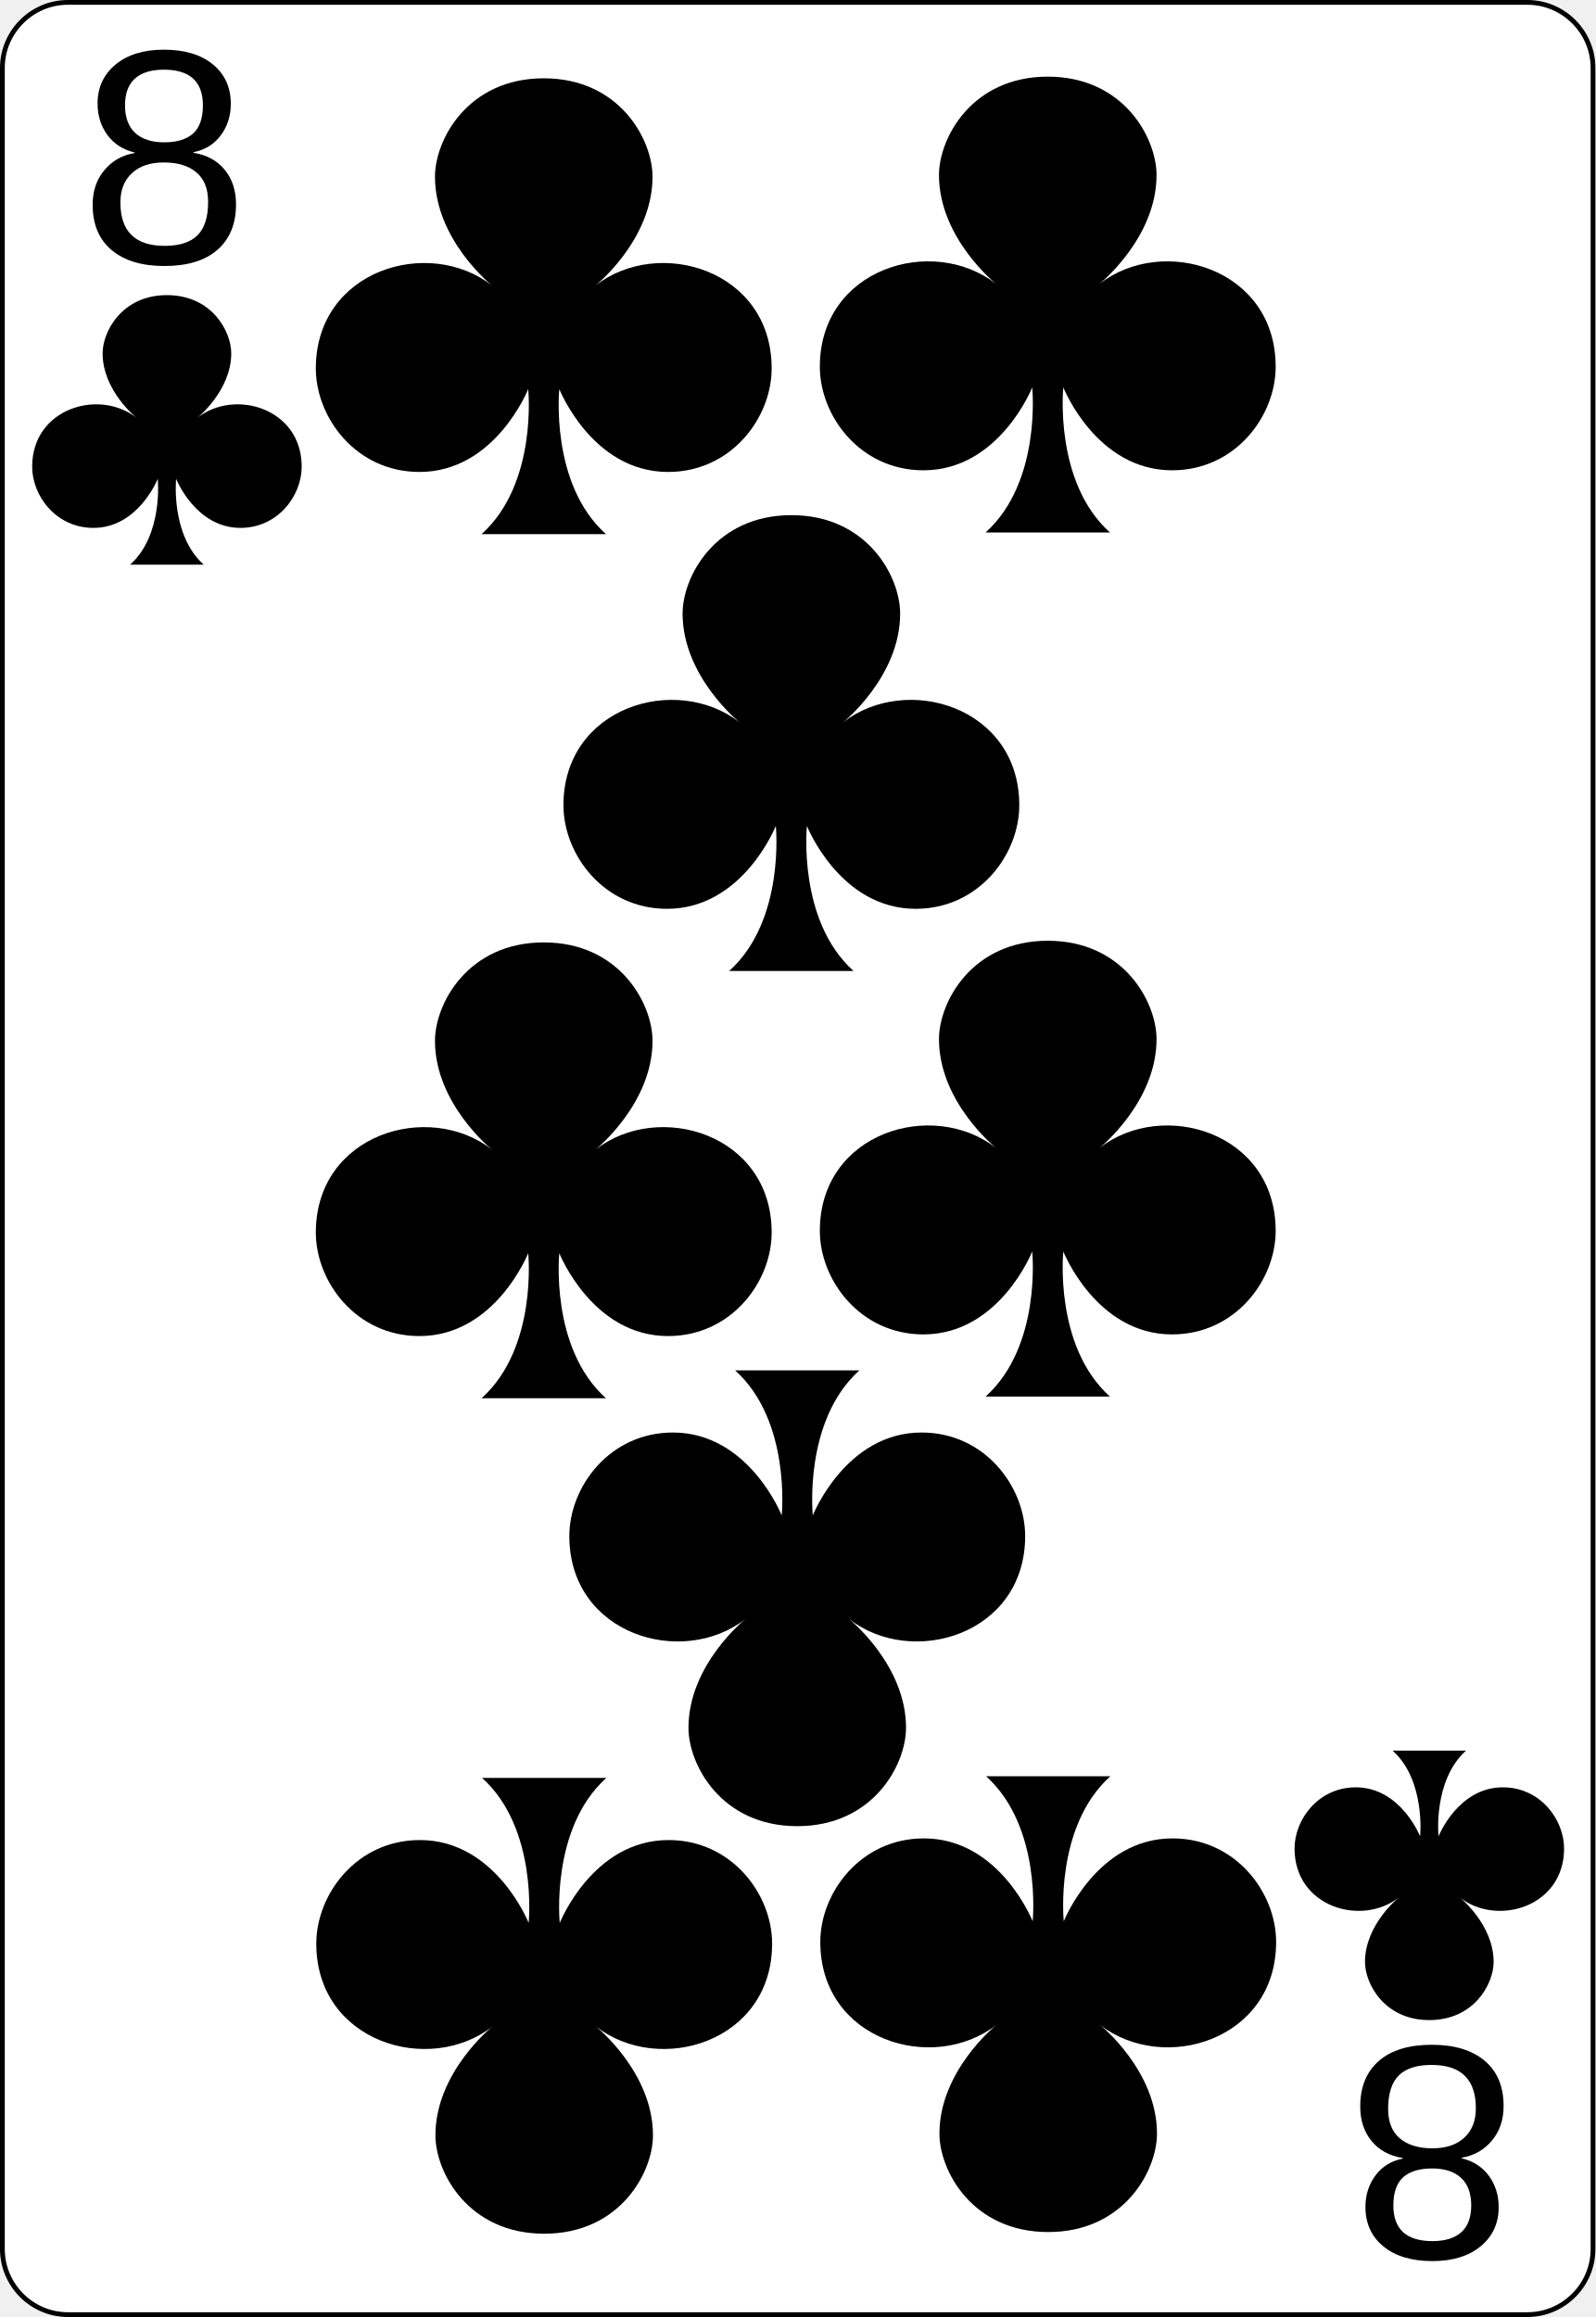
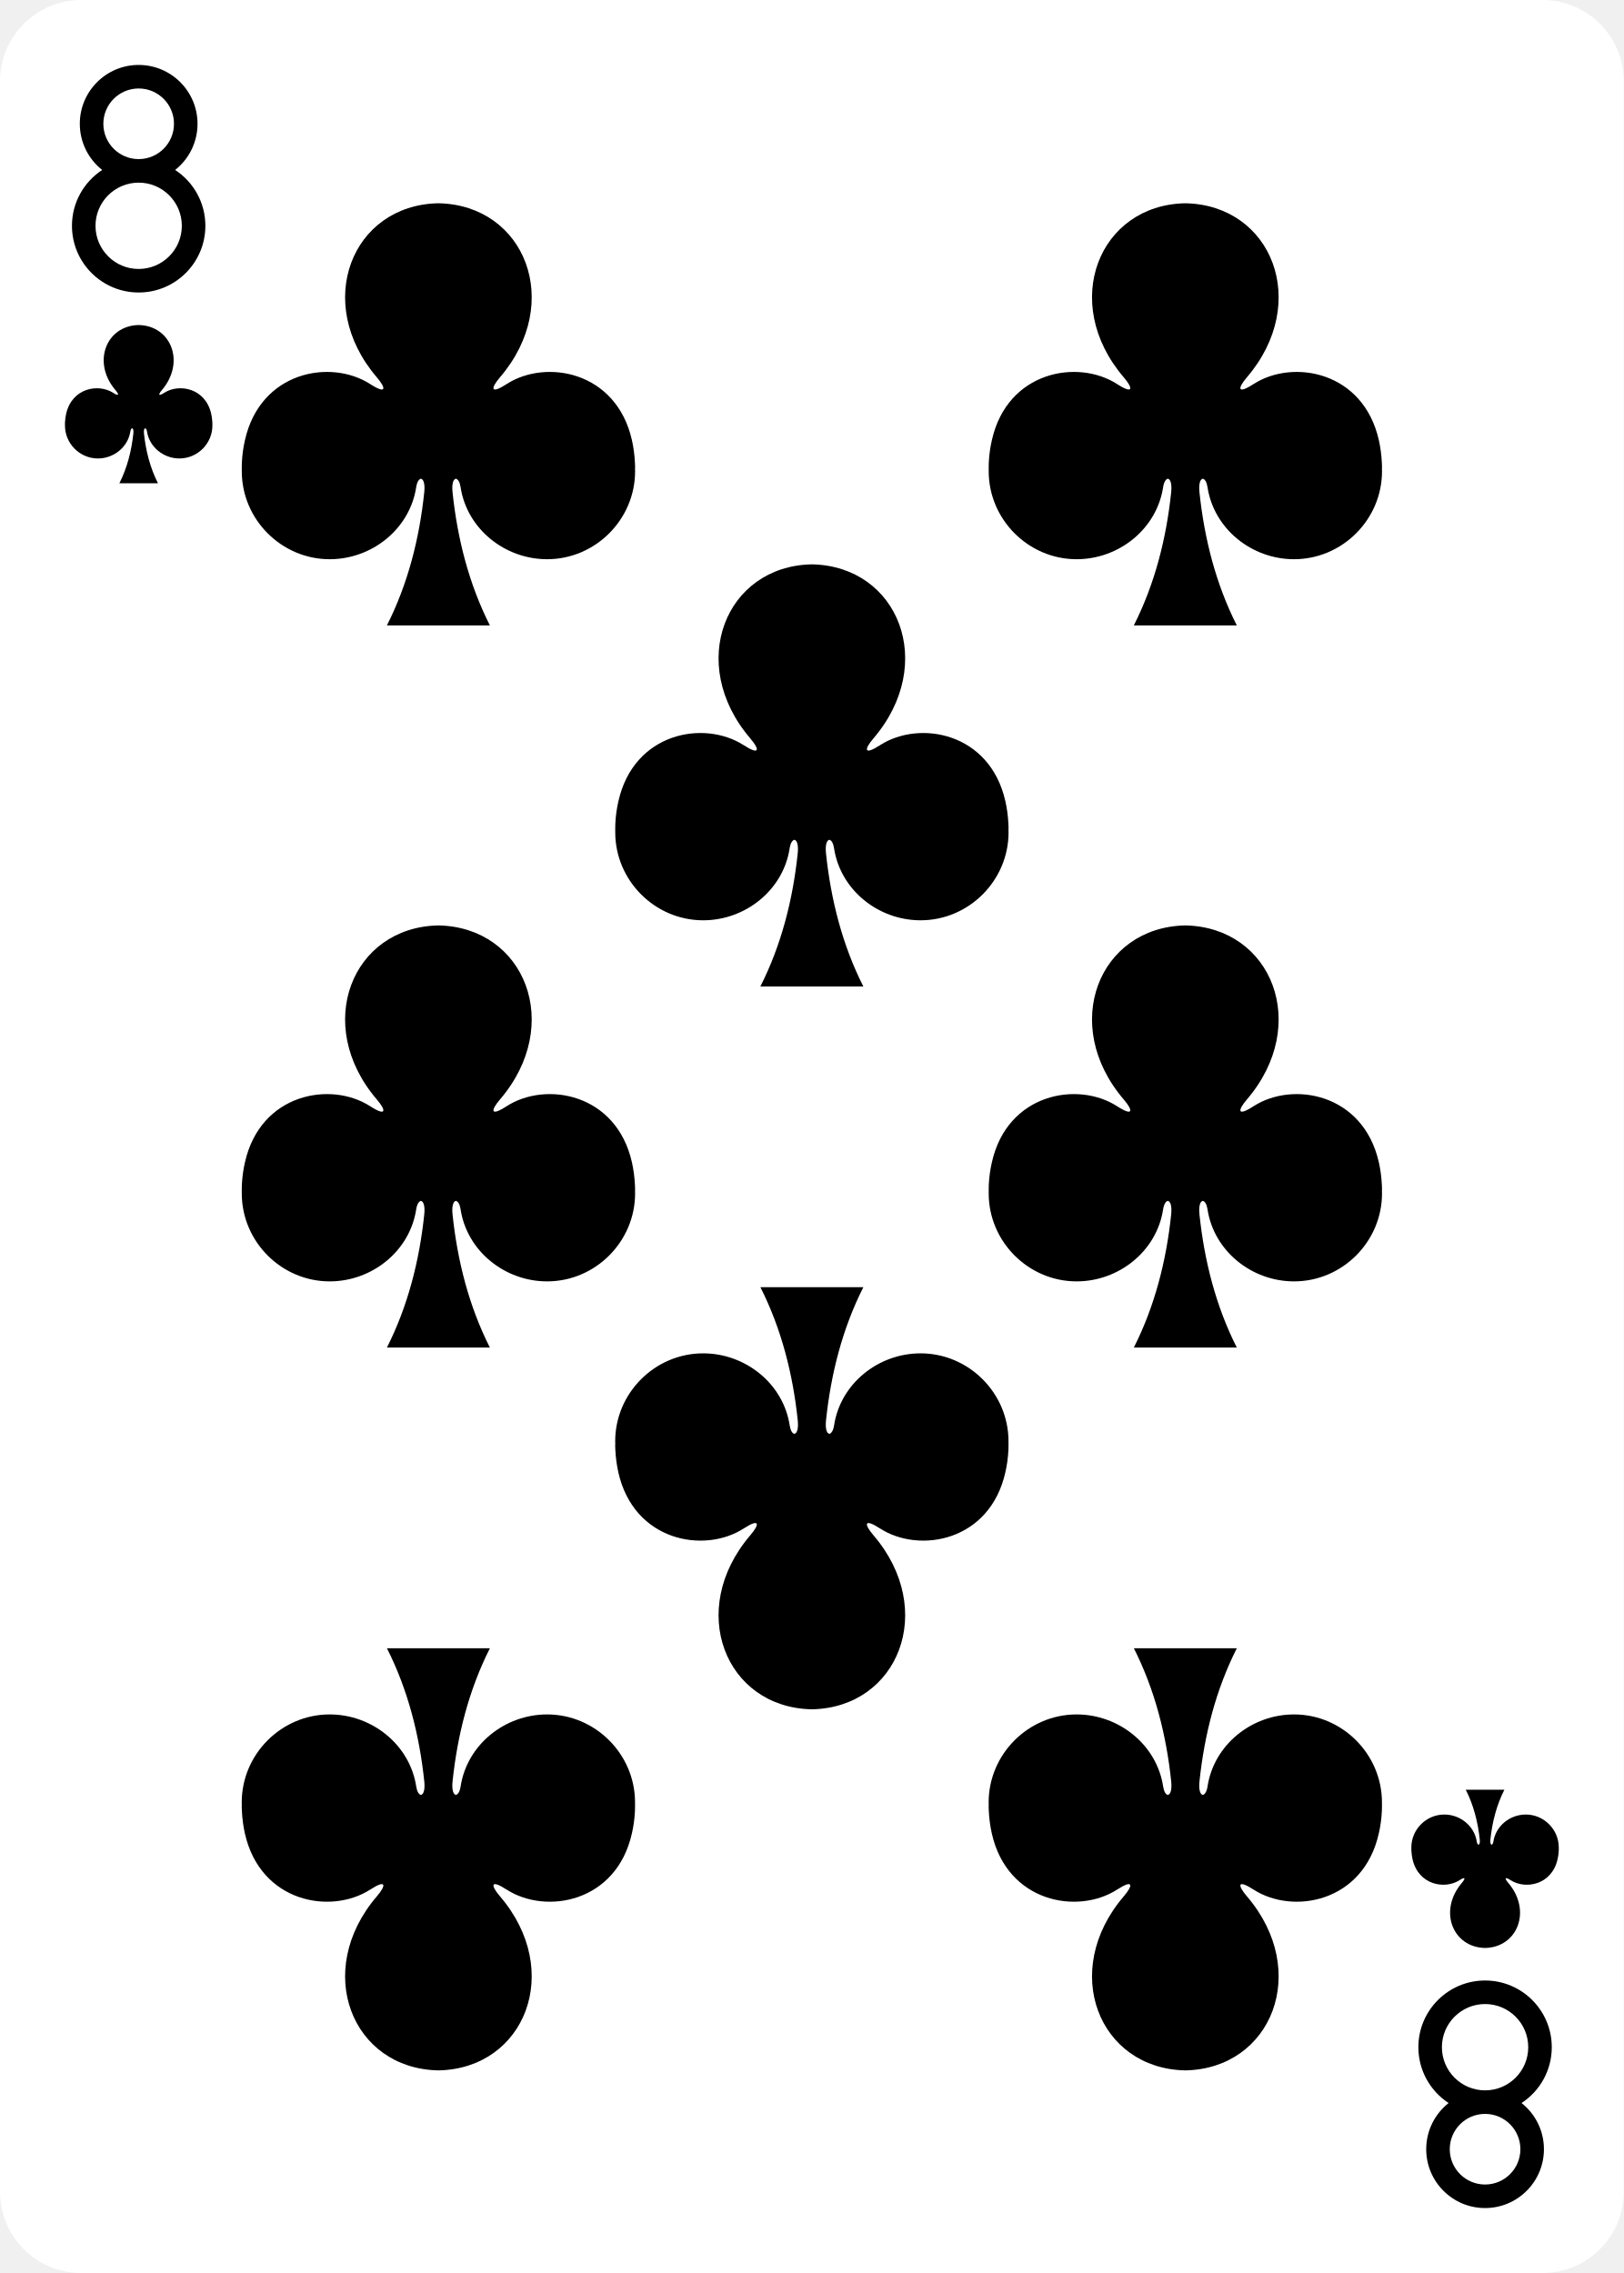
- <svg xmlns="http://www.w3.org/2000/svg" xmlns:xlink="http://www.w3.org/1999/xlink" width="167.087pt" height="242.667pt" viewBox="0 0 167.087 242.667" xml:space="preserve" id="svg2" version="1.1">
-   <defs id="defs41">
-     <radialGradient xlink:href="#linearGradient2984" id="radialGradient3760" cx="48.231" cy="18.138" fx="48.231" fy="18.138" r="9.5" gradientUnits="userSpaceOnUse" gradientTransform="matrix(-1.560526,0.01828294,-0.02684055,-2.290953,123.9838,58.80911)" />
-     <linearGradient id="linearGradient2984">
-       <stop style="stop-color:#000000;stop-opacity:1;" offset="0" id="stop2986" />
-       <stop style="stop-color:#000000;stop-opacity:0.656;" offset="1" id="stop2988" />
-     </linearGradient>
-     <radialGradient xlink:href="#linearGradient3784" id="radialGradient3792" cx="171.487" cy="511.223" fx="171.487" fy="511.223" r="81.903" gradientTransform="matrix(1.152989,-0.6739155,0.3948202,0.6754904,-233.6326,270.4008)" gradientUnits="userSpaceOnUse" />
-     <linearGradient id="linearGradient3784">
-       <stop style="stop-color:#ffffff;stop-opacity:0.534;" offset="0" id="stop3786" />
-       <stop style="stop-color:#000000;stop-opacity:0;" offset="1" id="stop3788" />
-     </linearGradient>
-     <radialGradient r="81.903" fy="511.223" fx="171.487" cy="511.223" cx="171.487" gradientTransform="matrix(1.152989,-0.6739155,0.3948202,0.6754904,-233.6326,270.4008)" gradientUnits="userSpaceOnUse" id="radialGradient3855" xlink:href="#linearGradient3784-4" />
-     <linearGradient id="linearGradient3784-4">
-       <stop style="stop-color:#ffffff;stop-opacity:0.519;" offset="0" id="stop3786-8" />
-       <stop style="stop-color:#000000;stop-opacity:0;" offset="1" id="stop3788-6" />
-     </linearGradient>
-     <radialGradient r="81.903" fy="461.841" fx="181.694" cy="461.841" cx="181.694" gradientTransform="matrix(1.152989,-0.6739155,0.3948202,0.6754904,-233.6326,270.4008)" gradientUnits="userSpaceOnUse" id="radialGradient3916" xlink:href="#linearGradient3784-3" />
-     <linearGradient id="linearGradient3784-3">
-       <stop style="stop-color:#ffffff;stop-opacity:0.702;" offset="0" id="stop3786-86" />
-       <stop style="stop-color:#000000;stop-opacity:0;" offset="1" id="stop3788-2" />
-     </linearGradient>
-   </defs>
-   <g id="Layer_x0020_1" style="fill-rule:nonzero;clip-rule:nonzero;stroke:#000000;stroke-miterlimit:4;">
-     <path style="fill:#FFFFFF;stroke-width:0.5;" d="M166.837,235.548c0,3.777-3.087,6.869-6.871,6.869H7.111c-3.775,0-6.861-3.092-6.861-6.869V7.12C0.25,3.343,3.336,0.25,7.111,0.25h152.855    c3.784,0,6.871,3.093,6.871,6.87v228.428z" id="path5" />
-     <g style="stroke:none;" id="g7">
-       <g id="g9">
- 				
- 			</g>
-     </g>
-     <g id="g15">
- 			
- 		</g>
-     <g id="g19">
- 			
- 		</g>
-     <g style="stroke:none;" id="g23">
-       <g id="g25">
- 				
- 			</g>
-     </g>
-     <g style="stroke:none;" id="g31">
-       <g id="g33">
- 				
- 			</g>
+ <svg xmlns="http://www.w3.org/2000/svg" width="100%" height="100%" viewBox="0 0 1500 2100" version="1.1" xml:space="preserve" style="fill-rule:evenodd;clip-rule:evenodd;stroke-linejoin:round;stroke-miterlimit:2;">
+   <g transform="matrix(2,0,0,2,0,0)">
+     <path d="M750,37.5C750,16.803 733.197,0 712.5,0L37.5,0C16.803,0 0,16.803 0,37.5L0,1012.5C0,1033.197 16.803,1050 37.5,1050L712.5,1050C733.197,1050 750,1033.197 750,1012.5L750,37.5Z" style="fill:white;" />
+   </g>
+   <g id="clubs">
+     <g>
+       <g>
+         <g id="g" transform="matrix(71.24238,0,0,71.24238,-22873.777,-11795.88)">
+           <path d="M324.205,171.657L324.205,171.628C324.205,171.61 324.205,171.593 324.206,171.575C324.211,171.47 324.225,171.373 324.246,171.282C324.447,170.387 325.359,170.226 325.869,170.554C326.086,170.694 326.077,170.608 325.956,170.467C325.126,169.497 325.634,168.234 326.75,168.21L326.759,168.21C327.876,168.234 328.383,169.497 327.553,170.467C327.432,170.608 327.424,170.694 327.64,170.554C328.15,170.226 329.062,170.387 329.264,171.282C329.284,171.373 329.298,171.47 329.303,171.575C329.304,171.593 329.305,171.61 329.305,171.628L329.304,171.657L329.305,171.685C329.305,172.311 328.79,172.826 328.164,172.826C327.616,172.826 327.124,172.433 327.042,171.89C327.032,171.825 327.008,171.787 326.981,171.782C326.949,171.788 326.926,171.844 326.938,171.959C327.001,172.559 327.15,173.146 327.422,173.684L326.087,173.684C326.359,173.146 326.508,172.559 326.571,171.959C326.583,171.844 326.56,171.788 326.528,171.782C326.502,171.787 326.477,171.825 326.467,171.89C326.385,172.433 325.894,172.826 325.345,172.826C324.72,172.826 324.205,172.311 324.205,171.685L324.205,171.657Z" />
+         </g>
+         <g id="g1" transform="matrix(71.24238,0,0,71.24238,-22528.777,-11462.28)">
+           <path d="M324.205,171.657L324.205,171.628C324.205,171.61 324.205,171.593 324.206,171.575C324.211,171.47 324.225,171.373 324.246,171.282C324.447,170.387 325.359,170.226 325.869,170.554C326.086,170.694 326.077,170.608 325.956,170.467C325.126,169.497 325.634,168.234 326.75,168.21L326.759,168.21C327.876,168.234 328.383,169.497 327.553,170.467C327.432,170.608 327.424,170.694 327.64,170.554C328.15,170.226 329.062,170.387 329.264,171.282C329.284,171.373 329.298,171.47 329.303,171.575C329.304,171.593 329.305,171.61 329.305,171.628L329.304,171.657L329.305,171.685C329.305,172.311 328.79,172.826 328.164,172.826C327.616,172.826 327.124,172.433 327.042,171.89C327.032,171.825 327.008,171.787 326.981,171.782C326.949,171.788 326.926,171.844 326.938,171.959C327.001,172.559 327.15,173.146 327.422,173.684L326.087,173.684C326.359,173.146 326.508,172.559 326.571,171.959C326.583,171.844 326.56,171.788 326.528,171.782C326.502,171.787 326.477,171.825 326.467,171.89C326.385,172.433 325.894,172.826 325.345,172.826C324.72,172.826 324.205,172.311 324.205,171.685L324.205,171.657Z" />
+         </g>
+         <g id="g2" transform="matrix(71.24238,0,0,71.24238,-22873.777,-11128.68)">
+           <path d="M324.205,171.657L324.205,171.628C324.205,171.61 324.205,171.593 324.206,171.575C324.211,171.47 324.225,171.373 324.246,171.282C324.447,170.387 325.359,170.226 325.869,170.554C326.086,170.694 326.077,170.608 325.956,170.467C325.126,169.497 325.634,168.234 326.75,168.21L326.759,168.21C327.876,168.234 328.383,169.497 327.553,170.467C327.432,170.608 327.424,170.694 327.64,170.554C328.15,170.226 329.062,170.387 329.264,171.282C329.284,171.373 329.298,171.47 329.303,171.575C329.304,171.593 329.305,171.61 329.305,171.628L329.304,171.657L329.305,171.685C329.305,172.311 328.79,172.826 328.164,172.826C327.616,172.826 327.124,172.433 327.042,171.89C327.032,171.825 327.008,171.787 326.981,171.782C326.949,171.788 326.926,171.844 326.938,171.959C327.001,172.559 327.15,173.146 327.422,173.684L326.087,173.684C326.359,173.146 326.508,172.559 326.571,171.959C326.583,171.844 326.56,171.788 326.528,171.782C326.502,171.787 326.477,171.825 326.467,171.89C326.385,172.433 325.894,172.826 325.345,172.826C324.72,172.826 324.205,172.311 324.205,171.685L324.205,171.657Z" />
+         </g>
+         <g id="g3" transform="matrix(71.24238,0,0,71.24238,-22183.777,-11128.68)">
+           <path d="M324.205,171.657L324.205,171.628C324.205,171.61 324.205,171.593 324.206,171.575C324.211,171.47 324.225,171.373 324.246,171.282C324.447,170.387 325.359,170.226 325.869,170.554C326.086,170.694 326.077,170.608 325.956,170.467C325.126,169.497 325.634,168.234 326.75,168.21L326.759,168.21C327.876,168.234 328.383,169.497 327.553,170.467C327.432,170.608 327.424,170.694 327.64,170.554C328.15,170.226 329.062,170.387 329.264,171.282C329.284,171.373 329.298,171.47 329.303,171.575C329.304,171.593 329.305,171.61 329.305,171.628L329.304,171.657L329.305,171.685C329.305,172.311 328.79,172.826 328.164,172.826C327.616,172.826 327.124,172.433 327.042,171.89C327.032,171.825 327.008,171.787 326.981,171.782C326.949,171.788 326.926,171.844 326.938,171.959C327.001,172.559 327.15,173.146 327.422,173.684L326.087,173.684C326.359,173.146 326.508,172.559 326.571,171.959C326.583,171.844 326.56,171.788 326.528,171.782C326.502,171.787 326.477,171.825 326.467,171.89C326.385,172.433 325.894,172.826 325.345,172.826C324.72,172.826 324.205,172.311 324.205,171.685L324.205,171.657Z" />
+         </g>
+         <g id="g4" transform="matrix(71.24238,0,0,71.24238,-22183.777,-11795.88)">
+           <path d="M324.205,171.657L324.205,171.628C324.205,171.61 324.205,171.593 324.206,171.575C324.211,171.47 324.225,171.373 324.246,171.282C324.447,170.387 325.359,170.226 325.869,170.554C326.086,170.694 326.077,170.608 325.956,170.467C325.126,169.497 325.634,168.234 326.75,168.21L326.759,168.21C327.876,168.234 328.383,169.497 327.553,170.467C327.432,170.608 327.424,170.694 327.64,170.554C328.15,170.226 329.062,170.387 329.264,171.282C329.284,171.373 329.298,171.47 329.303,171.575C329.304,171.593 329.305,171.61 329.305,171.628L329.304,171.657L329.305,171.685C329.305,172.311 328.79,172.826 328.164,172.826C327.616,172.826 327.124,172.433 327.042,171.89C327.032,171.825 327.008,171.787 326.981,171.782C326.949,171.788 326.926,171.844 326.938,171.959C327.001,172.559 327.15,173.146 327.422,173.684L326.087,173.684C326.359,173.146 326.508,172.559 326.571,171.959C326.583,171.844 326.56,171.788 326.528,171.782C326.502,171.787 326.477,171.825 326.467,171.89C326.385,172.433 325.894,172.826 325.345,172.826C324.72,172.826 324.205,172.311 324.205,171.685L324.205,171.657Z" />
+         </g>
+         <g id="g5" transform="matrix(-71.24238,-0,0,-71.24238,24373.777,13896.48)">
+           <path d="M324.205,171.657L324.205,171.628C324.205,171.61 324.205,171.593 324.206,171.575C324.211,171.47 324.225,171.373 324.246,171.282C324.447,170.387 325.359,170.226 325.869,170.554C326.086,170.694 326.077,170.608 325.956,170.467C325.126,169.497 325.634,168.234 326.75,168.21L326.759,168.21C327.876,168.234 328.383,169.497 327.553,170.467C327.432,170.608 327.424,170.694 327.64,170.554C328.15,170.226 329.062,170.387 329.264,171.282C329.284,171.373 329.298,171.47 329.303,171.575C329.304,171.593 329.305,171.61 329.305,171.628L329.304,171.657L329.305,171.685C329.305,172.311 328.79,172.826 328.164,172.826C327.616,172.826 327.124,172.433 327.042,171.89C327.032,171.825 327.008,171.787 326.981,171.782C326.949,171.788 326.926,171.844 326.938,171.959C327.001,172.559 327.15,173.146 327.422,173.684L326.087,173.684C326.359,173.146 326.508,172.559 326.571,171.959C326.583,171.844 326.56,171.788 326.528,171.782C326.502,171.787 326.477,171.825 326.467,171.89C326.385,172.433 325.894,172.826 325.345,172.826C324.72,172.826 324.205,172.311 324.205,171.685L324.205,171.657Z" />
+         </g>
+         <g id="g6" transform="matrix(-71.24238,-0,0,-71.24238,23683.777,13896.48)">
+           <path d="M324.205,171.657L324.205,171.628C324.205,171.61 324.205,171.593 324.206,171.575C324.211,171.47 324.225,171.373 324.246,171.282C324.447,170.387 325.359,170.226 325.869,170.554C326.086,170.694 326.077,170.608 325.956,170.467C325.126,169.497 325.634,168.234 326.75,168.21L326.759,168.21C327.876,168.234 328.383,169.497 327.553,170.467C327.432,170.608 327.424,170.694 327.64,170.554C328.15,170.226 329.062,170.387 329.264,171.282C329.284,171.373 329.298,171.47 329.303,171.575C329.304,171.593 329.305,171.61 329.305,171.628L329.304,171.657L329.305,171.685C329.305,172.311 328.79,172.826 328.164,172.826C327.616,172.826 327.124,172.433 327.042,171.89C327.032,171.825 327.008,171.787 326.981,171.782C326.949,171.788 326.926,171.844 326.938,171.959C327.001,172.559 327.15,173.146 327.422,173.684L326.087,173.684C326.359,173.146 326.508,172.559 326.571,171.959C326.583,171.844 326.56,171.788 326.528,171.782C326.502,171.787 326.477,171.825 326.467,171.89C326.385,172.433 325.894,172.826 325.345,172.826C324.72,172.826 324.205,172.311 324.205,171.685L324.205,171.657Z" />
+         </g>
+         <g id="g7" transform="matrix(-71.24238,-0,0,-71.24238,24028.777,13562.88)">
+           <path d="M324.205,171.657L324.205,171.628C324.205,171.61 324.205,171.593 324.206,171.575C324.211,171.47 324.225,171.373 324.246,171.282C324.447,170.387 325.359,170.226 325.869,170.554C326.086,170.694 326.077,170.608 325.956,170.467C325.126,169.497 325.634,168.234 326.75,168.21L326.759,168.21C327.876,168.234 328.383,169.497 327.553,170.467C327.432,170.608 327.424,170.694 327.64,170.554C328.15,170.226 329.062,170.387 329.264,171.282C329.284,171.373 329.298,171.47 329.303,171.575C329.304,171.593 329.305,171.61 329.305,171.628L329.304,171.657L329.305,171.685C329.305,172.311 328.79,172.826 328.164,172.826C327.616,172.826 327.124,172.433 327.042,171.89C327.032,171.825 327.008,171.787 326.981,171.782C326.949,171.788 326.926,171.844 326.938,171.959C327.001,172.559 327.15,173.146 327.422,173.684L326.087,173.684C326.359,173.146 326.508,172.559 326.571,171.959C326.583,171.844 326.56,171.788 326.528,171.782C326.502,171.787 326.477,171.825 326.467,171.89C326.385,172.433 325.894,172.826 325.345,172.826C324.72,172.826 324.205,172.311 324.205,171.685L324.205,171.657Z" />
+         </g>
+       </g>
+       <g transform="matrix(2,0,0,2,0,0)">
+         <g id="x" transform="matrix(7.249525,0,0,7.249525,-3999.309,1.001901)">
+           <path d="M562.824,10.692C563.984,11.451 564.75,12.762 564.75,14.25C564.75,16.596 562.846,18.5 560.5,18.5C558.154,18.5 556.25,16.596 556.25,14.25C556.25,12.762 557.016,11.451 558.176,10.692C557.307,10.005 556.75,8.942 556.75,7.75C556.75,5.68 558.43,4 560.5,4C562.57,4 564.25,5.68 564.25,7.75C564.25,8.942 563.693,10.005 562.824,10.692ZM560.5,10C561.742,10 562.75,8.992 562.75,7.75C562.75,6.508 561.742,5.5 560.5,5.5C559.258,5.5 558.25,6.508 558.25,7.75C558.25,8.992 559.258,10 560.5,10ZM560.5,11.5C558.982,11.5 557.75,12.732 557.75,14.25C557.75,15.768 558.982,17 560.5,17C562.018,17 563.25,15.768 563.25,14.25C563.25,12.732 562.018,11.5 560.5,11.5Z" />
+         </g>
+         <g transform="matrix(0.720725,0,0,0.55625,-140.25,-311.6339)">
+           <rect x="236.22" y="614.173" width="94.488" height="188.976" style="fill:none;" />
+         </g>
+         <g id="g8" transform="matrix(13.35359,0,0,13.35359,-4299.296,-2096.061)">
+           <path d="M324.205,171.657L324.205,171.628C324.205,171.61 324.205,171.593 324.206,171.575C324.211,171.47 324.225,171.373 324.246,171.282C324.447,170.387 325.359,170.226 325.869,170.554C326.086,170.694 326.077,170.608 325.956,170.467C325.126,169.497 325.634,168.234 326.75,168.21L326.759,168.21C327.876,168.234 328.383,169.497 327.553,170.467C327.432,170.608 327.424,170.694 327.64,170.554C328.15,170.226 329.062,170.387 329.264,171.282C329.284,171.373 329.298,171.47 329.303,171.575C329.304,171.593 329.305,171.61 329.305,171.628L329.304,171.657L329.305,171.685C329.305,172.311 328.79,172.826 328.164,172.826C327.616,172.826 327.124,172.433 327.042,171.89C327.032,171.825 327.008,171.787 326.981,171.782C326.949,171.788 326.926,171.844 326.938,171.959C327.001,172.559 327.15,173.146 327.422,173.684L326.087,173.684C326.359,173.146 326.508,172.559 326.571,171.959C326.583,171.844 326.56,171.788 326.528,171.782C326.502,171.787 326.477,171.825 326.467,171.89C326.385,172.433 325.894,172.826 325.345,172.826C324.72,172.826 324.205,172.311 324.205,171.685L324.205,171.657Z" />
+         </g>
+         <g id="g9" transform="matrix(-13.35359,-0,0,-13.35359,5049.296,3146.061)">
+           <path d="M324.205,171.657L324.205,171.628C324.205,171.61 324.205,171.593 324.206,171.575C324.211,171.47 324.225,171.373 324.246,171.282C324.447,170.387 325.359,170.226 325.869,170.554C326.086,170.694 326.077,170.608 325.956,170.467C325.126,169.497 325.634,168.234 326.75,168.21L326.759,168.21C327.876,168.234 328.383,169.497 327.553,170.467C327.432,170.608 327.424,170.694 327.64,170.554C328.15,170.226 329.062,170.387 329.264,171.282C329.284,171.373 329.298,171.47 329.303,171.575C329.304,171.593 329.305,171.61 329.305,171.628L329.304,171.657L329.305,171.685C329.305,172.311 328.79,172.826 328.164,172.826C327.616,172.826 327.124,172.433 327.042,171.89C327.032,171.825 327.008,171.787 326.981,171.782C326.949,171.788 326.926,171.844 326.938,171.959C327.001,172.559 327.15,173.146 327.422,173.684L326.087,173.684C326.359,173.146 326.508,172.559 326.571,171.959C326.583,171.844 326.56,171.788 326.528,171.782C326.502,171.787 326.477,171.825 326.467,171.89C326.385,172.433 325.894,172.826 325.345,172.826C324.72,172.826 324.205,172.311 324.205,171.685L324.205,171.657Z" />
+         </g>
+         <g id="x1" transform="matrix(-7.249525,-0,0,-7.249525,4749.309,1048.998)">
+           <path d="M562.824,10.692C563.984,11.451 564.75,12.762 564.75,14.25C564.75,16.596 562.846,18.5 560.5,18.5C558.154,18.5 556.25,16.596 556.25,14.25C556.25,12.762 557.016,11.451 558.176,10.692C557.307,10.005 556.75,8.942 556.75,7.75C556.75,5.68 558.43,4 560.5,4C562.57,4 564.25,5.68 564.25,7.75C564.25,8.942 563.693,10.005 562.824,10.692ZM560.5,10C561.742,10 562.75,8.992 562.75,7.75C562.75,6.508 561.742,5.5 560.5,5.5C559.258,5.5 558.25,6.508 558.25,7.75C558.25,8.992 559.258,10 560.5,10ZM560.5,11.5C558.982,11.5 557.75,12.732 557.75,14.25C557.75,15.768 558.982,17 560.5,17C562.018,17 563.25,15.768 563.25,14.25C563.25,12.732 562.018,11.5 560.5,11.5Z" />
+         </g>
+         <g transform="matrix(-0.720725,-0,0,-0.55625,890.25,1361.634)">
+           <rect x="236.22" y="614.173" width="94.488" height="188.976" style="fill:none;" />
+         </g>
+       </g>
    </g>
  </g>
-   <text xml:space="preserve" style="font-size:32px;font-style:normal;font-weight:normal;line-height:125%;letter-spacing:0px;word-spacing:0px;fill:#000000;fill-opacity:1;stroke:none;font-family:Bitstream Vera Sans" x="8.311" y="27.548" id="text3788">
-     <tspan id="tspan3790" x="8.311" y="27.548" style="font-style:normal;font-variant:normal;font-weight:normal;font-stretch:normal;font-family:Arial;-inkscape-font-specification:Arial">8</tspan>
-   </text>
-   <g transform="matrix(1.485651,0,0,1.485651,-54.02466,10.01807)" id="layer1-1-4">
-     <path id="cl-9" d="m 50.291,22.698 c 0,0 2.375,-1.9 2.375,-4.534 0,-1.542 -1.369,-4.102 -4.534,-4.102 -3.165,0 -4.534,2.561 -4.534,4.102 0,2.634 2.375,4.534 2.375,4.534 -2.638,-2.055 -7.341,-0.652 -7.341,3.455 0,2.056 1.68,4.318 4.318,4.318 3.165,0 4.534,-3.455 4.534,-3.455 0,0 0.402,3.938 -1.943,6.046 h 5.182 c -2.345,-2.107 -1.943,-6.046 -1.943,-6.046 0,0 1.369,3.455 4.534,3.455 2.639,0 4.318,-2.263 4.318,-4.318 0,-4.107 -4.703,-5.51 -7.341,-3.455 z" style="fill:#000000" />
-   </g>
-   <text xml:space="preserve" style="font-size:32px;font-style:normal;font-weight:normal;line-height:125%;letter-spacing:0px;word-spacing:0px;fill:#000000;fill-opacity:1;stroke:none;font-family:Bitstream Vera Sans" x="-158.864" y="-214.467" id="text3788-8" transform="scale(-1,-1)">
-     <tspan id="tspan3790-7" x="-158.864" y="-214.467" style="font-style:normal;font-variant:normal;font-weight:normal;font-stretch:normal;font-family:Arial;-inkscape-font-specification:Arial">8</tspan>
-   </text>
-   <g transform="matrix(-1.485651,0,0,-1.485651,221.1992,232.4618)" id="layer1-1-4-1">
-     <path id="cl-9-7" d="m 50.291,22.698 c 0,0 2.375,-1.9 2.375,-4.534 0,-1.542 -1.369,-4.102 -4.534,-4.102 -3.165,0 -4.534,2.561 -4.534,4.102 0,2.634 2.375,4.534 2.375,4.534 -2.638,-2.055 -7.341,-0.652 -7.341,3.455 0,2.056 1.68,4.318 4.318,4.318 3.165,0 4.534,-3.455 4.534,-3.455 0,0 0.402,3.938 -1.943,6.046 h 5.182 c -2.345,-2.107 -1.943,-6.046 -1.943,-6.046 0,0 1.369,3.455 4.534,3.455 2.639,0 4.318,-2.263 4.318,-4.318 0,-4.107 -4.703,-5.51 -7.341,-3.455 z" style="fill:#000000" />
-   </g>
-   <g transform="matrix(2.512578,0,0,2.512578,-63.98839,-27.13112)" id="layer1-1-4-8">
-     <path id="cl-9-8" d="m 50.291,22.698 c 0,0 2.375,-1.9 2.375,-4.534 0,-1.542 -1.369,-4.102 -4.534,-4.102 -3.165,0 -4.534,2.561 -4.534,4.102 0,2.634 2.375,4.534 2.375,4.534 -2.638,-2.055 -7.341,-0.652 -7.341,3.455 0,2.056 1.68,4.318 4.318,4.318 3.165,0 4.534,-3.455 4.534,-3.455 0,0 0.402,3.938 -1.943,6.046 h 5.182 c -2.345,-2.107 -1.943,-6.046 -1.943,-6.046 0,0 1.369,3.455 4.534,3.455 2.639,0 4.318,-2.263 4.318,-4.318 0,-4.107 -4.703,-5.51 -7.341,-3.455 z" style="fill:#000000" />
-   </g>
-   <g transform="matrix(-2.512578,0,0,-2.512578,177.9295,269.2751)" id="layer1-1-4-8-0">
-     <path id="cl-9-8-6" d="m 50.291,22.698 c 0,0 2.375,-1.9 2.375,-4.534 0,-1.542 -1.369,-4.102 -4.534,-4.102 -3.165,0 -4.534,2.561 -4.534,4.102 0,2.634 2.375,4.534 2.375,4.534 -2.638,-2.055 -7.341,-0.652 -7.341,3.455 0,2.056 1.68,4.318 4.318,4.318 3.165,0 4.534,-3.455 4.534,-3.455 0,0 0.402,3.938 -1.943,6.046 h 5.182 c -2.345,-2.107 -1.943,-6.046 -1.943,-6.046 0,0 1.369,3.455 4.534,3.455 2.639,0 4.318,-2.263 4.318,-4.318 0,-4.107 -4.703,-5.51 -7.341,-3.455 z" style="fill:#000000" />
-   </g>
-   <g transform="matrix(2.512578,0,0,2.512578,-63.98839,63.36968)" id="layer1-1-4-8-2">
-     <path id="cl-9-8-0" d="m 50.291,22.698 c 0,0 2.375,-1.9 2.375,-4.534 0,-1.542 -1.369,-4.102 -4.534,-4.102 -3.165,0 -4.534,2.561 -4.534,4.102 0,2.634 2.375,4.534 2.375,4.534 -2.638,-2.055 -7.341,-0.652 -7.341,3.455 0,2.056 1.68,4.318 4.318,4.318 3.165,0 4.534,-3.455 4.534,-3.455 0,0 0.402,3.938 -1.943,6.046 h 5.182 c -2.345,-2.107 -1.943,-6.046 -1.943,-6.046 0,0 1.369,3.455 4.534,3.455 2.639,0 4.318,-2.263 4.318,-4.318 0,-4.107 -4.703,-5.51 -7.341,-3.455 z" style="fill:#000000" />
-   </g>
-   <g transform="matrix(2.512578,0,0,2.512578,-11.20333,-27.30484)" id="layer1-1-4-8-8">
-     <path id="cl-9-8-9" d="m 50.291,22.698 c 0,0 2.375,-1.9 2.375,-4.534 0,-1.542 -1.369,-4.102 -4.534,-4.102 -3.165,0 -4.534,2.561 -4.534,4.102 0,2.634 2.375,4.534 2.375,4.534 -2.638,-2.055 -7.341,-0.652 -7.341,3.455 0,2.056 1.68,4.318 4.318,4.318 3.165,0 4.534,-3.455 4.534,-3.455 0,0 0.402,3.938 -1.943,6.046 h 5.182 c -2.345,-2.107 -1.943,-6.046 -1.943,-6.046 0,0 1.369,3.455 4.534,3.455 2.639,0 4.318,-2.263 4.318,-4.318 0,-4.107 -4.703,-5.51 -7.341,-3.455 z" style="fill:#000000" />
-   </g>
-   <g transform="matrix(-2.512578,0,0,-2.512578,230.7146,269.1014)" id="layer1-1-4-8-0-2">
-     <path id="cl-9-8-6-6" d="m 50.291,22.698 c 0,0 2.375,-1.9 2.375,-4.534 0,-1.542 -1.369,-4.102 -4.534,-4.102 -3.165,0 -4.534,2.561 -4.534,4.102 0,2.634 2.375,4.534 2.375,4.534 -2.638,-2.055 -7.341,-0.652 -7.341,3.455 0,2.056 1.68,4.318 4.318,4.318 3.165,0 4.534,-3.455 4.534,-3.455 0,0 0.402,3.938 -1.943,6.046 h 5.182 c -2.345,-2.107 -1.943,-6.046 -1.943,-6.046 0,0 1.369,3.455 4.534,3.455 2.639,0 4.318,-2.263 4.318,-4.318 0,-4.107 -4.703,-5.51 -7.341,-3.455 z" style="fill:#000000" />
-   </g>
-   <g transform="matrix(2.512578,0,0,2.512578,-11.20333,63.19596)" id="layer1-1-4-8-2-6">
-     <path id="cl-9-8-0-4" d="m 50.291,22.698 c 0,0 2.375,-1.9 2.375,-4.534 0,-1.542 -1.369,-4.102 -4.534,-4.102 -3.165,0 -4.534,2.561 -4.534,4.102 0,2.634 2.375,4.534 2.375,4.534 -2.638,-2.055 -7.341,-0.652 -7.341,3.455 0,2.056 1.68,4.318 4.318,4.318 3.165,0 4.534,-3.455 4.534,-3.455 0,0 0.402,3.938 -1.943,6.046 h 5.182 c -2.345,-2.107 -1.943,-6.046 -1.943,-6.046 0,0 1.369,3.455 4.534,3.455 2.639,0 4.318,-2.263 4.318,-4.318 0,-4.107 -4.703,-5.51 -7.341,-3.455 z" style="fill:#000000" />
-   </g>
-   <g transform="matrix(2.512578,0,0,2.512578,-38.0557,18.62236)" id="layer1-1-4-8-6">
-     <path id="cl-9-8-8" d="m 50.291,22.698 c 0,0 2.375,-1.9 2.375,-4.534 0,-1.542 -1.369,-4.102 -4.534,-4.102 -3.165,0 -4.534,2.561 -4.534,4.102 0,2.634 2.375,4.534 2.375,4.534 -2.638,-2.055 -7.341,-0.652 -7.341,3.455 0,2.056 1.68,4.318 4.318,4.318 3.165,0 4.534,-3.455 4.534,-3.455 0,0 0.402,3.938 -1.943,6.046 h 5.182 c -2.345,-2.107 -1.943,-6.046 -1.943,-6.046 0,0 1.369,3.455 4.534,3.455 2.639,0 4.318,-2.263 4.318,-4.318 0,-4.107 -4.703,-5.51 -7.341,-3.455 z" style="fill:#000000" />
-   </g>
-   <g transform="matrix(-2.512578,0,0,-2.512578,204.4313,226.5922)" id="layer1-1-4-8-6-8">
-     <path id="cl-9-8-8-8" d="m 50.291,22.698 c 0,0 2.375,-1.9 2.375,-4.534 0,-1.542 -1.369,-4.102 -4.534,-4.102 -3.165,0 -4.534,2.561 -4.534,4.102 0,2.634 2.375,4.534 2.375,4.534 -2.638,-2.055 -7.341,-0.652 -7.341,3.455 0,2.056 1.68,4.318 4.318,4.318 3.165,0 4.534,-3.455 4.534,-3.455 0,0 0.402,3.938 -1.943,6.046 h 5.182 c -2.345,-2.107 -1.943,-6.046 -1.943,-6.046 0,0 1.369,3.455 4.534,3.455 2.639,0 4.318,-2.263 4.318,-4.318 0,-4.107 -4.703,-5.51 -7.341,-3.455 z" style="fill:#000000" />
-   </g>
</svg>
